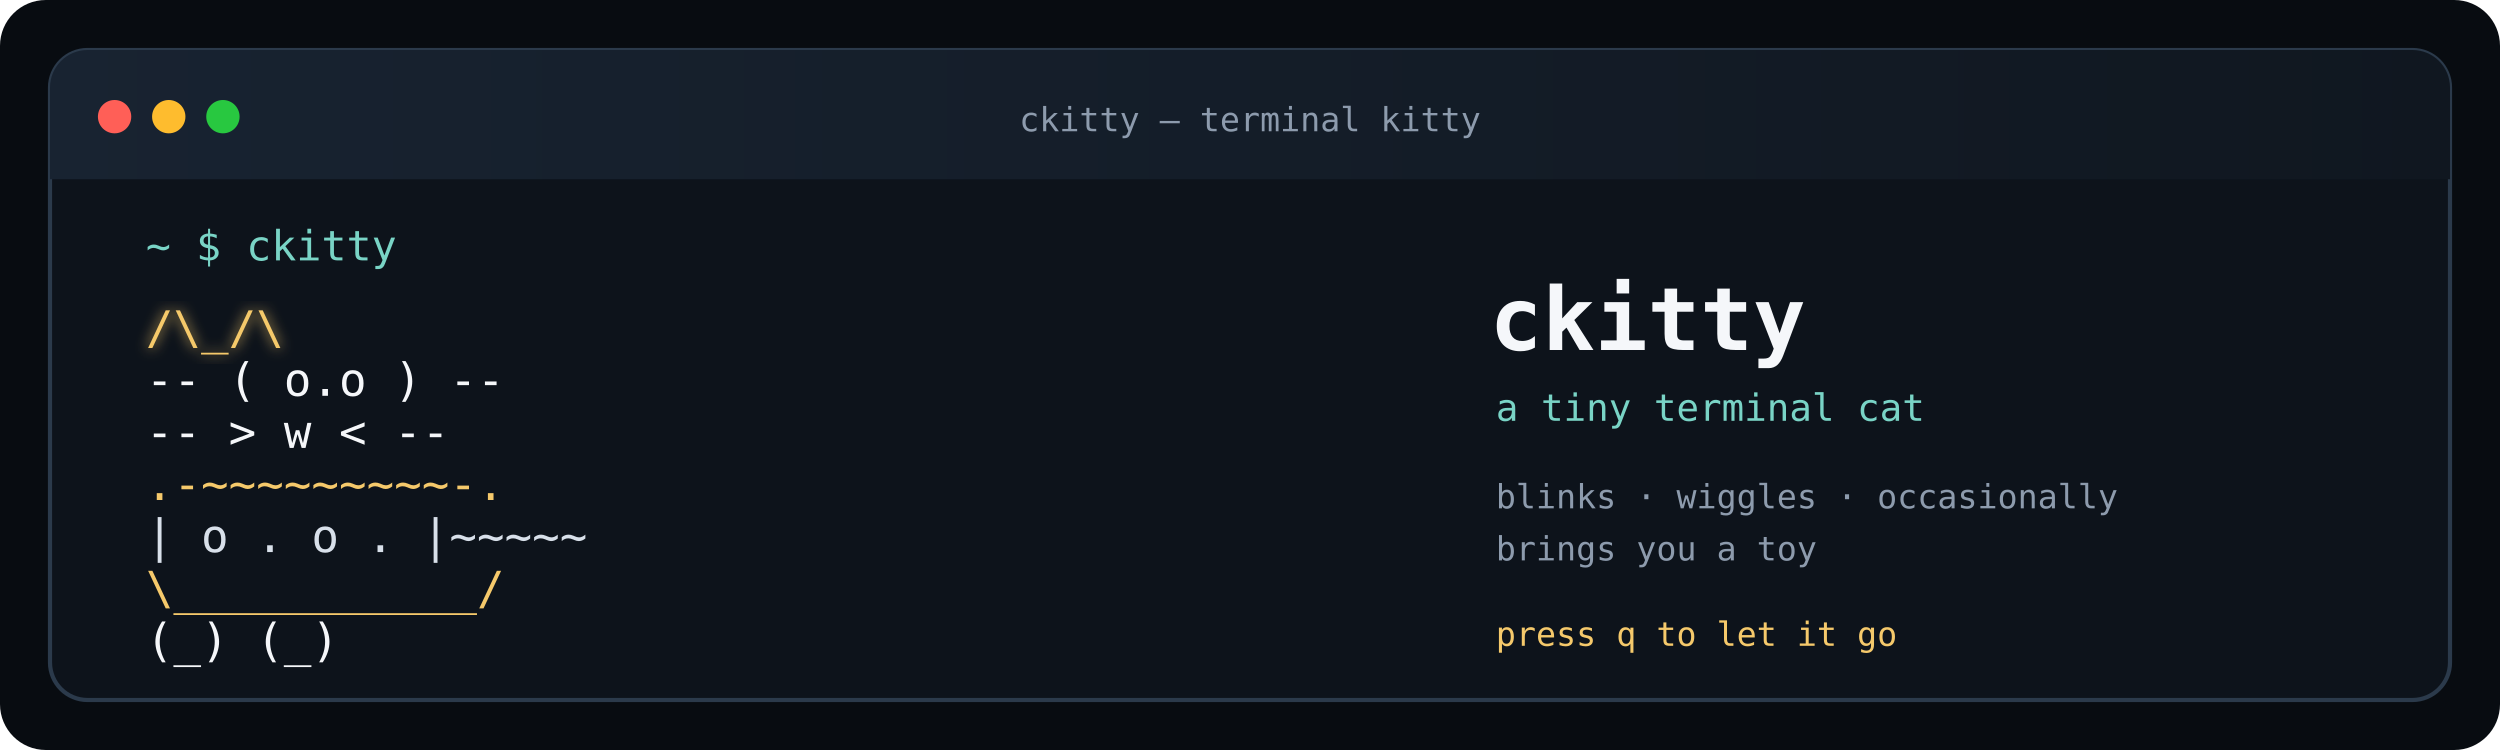
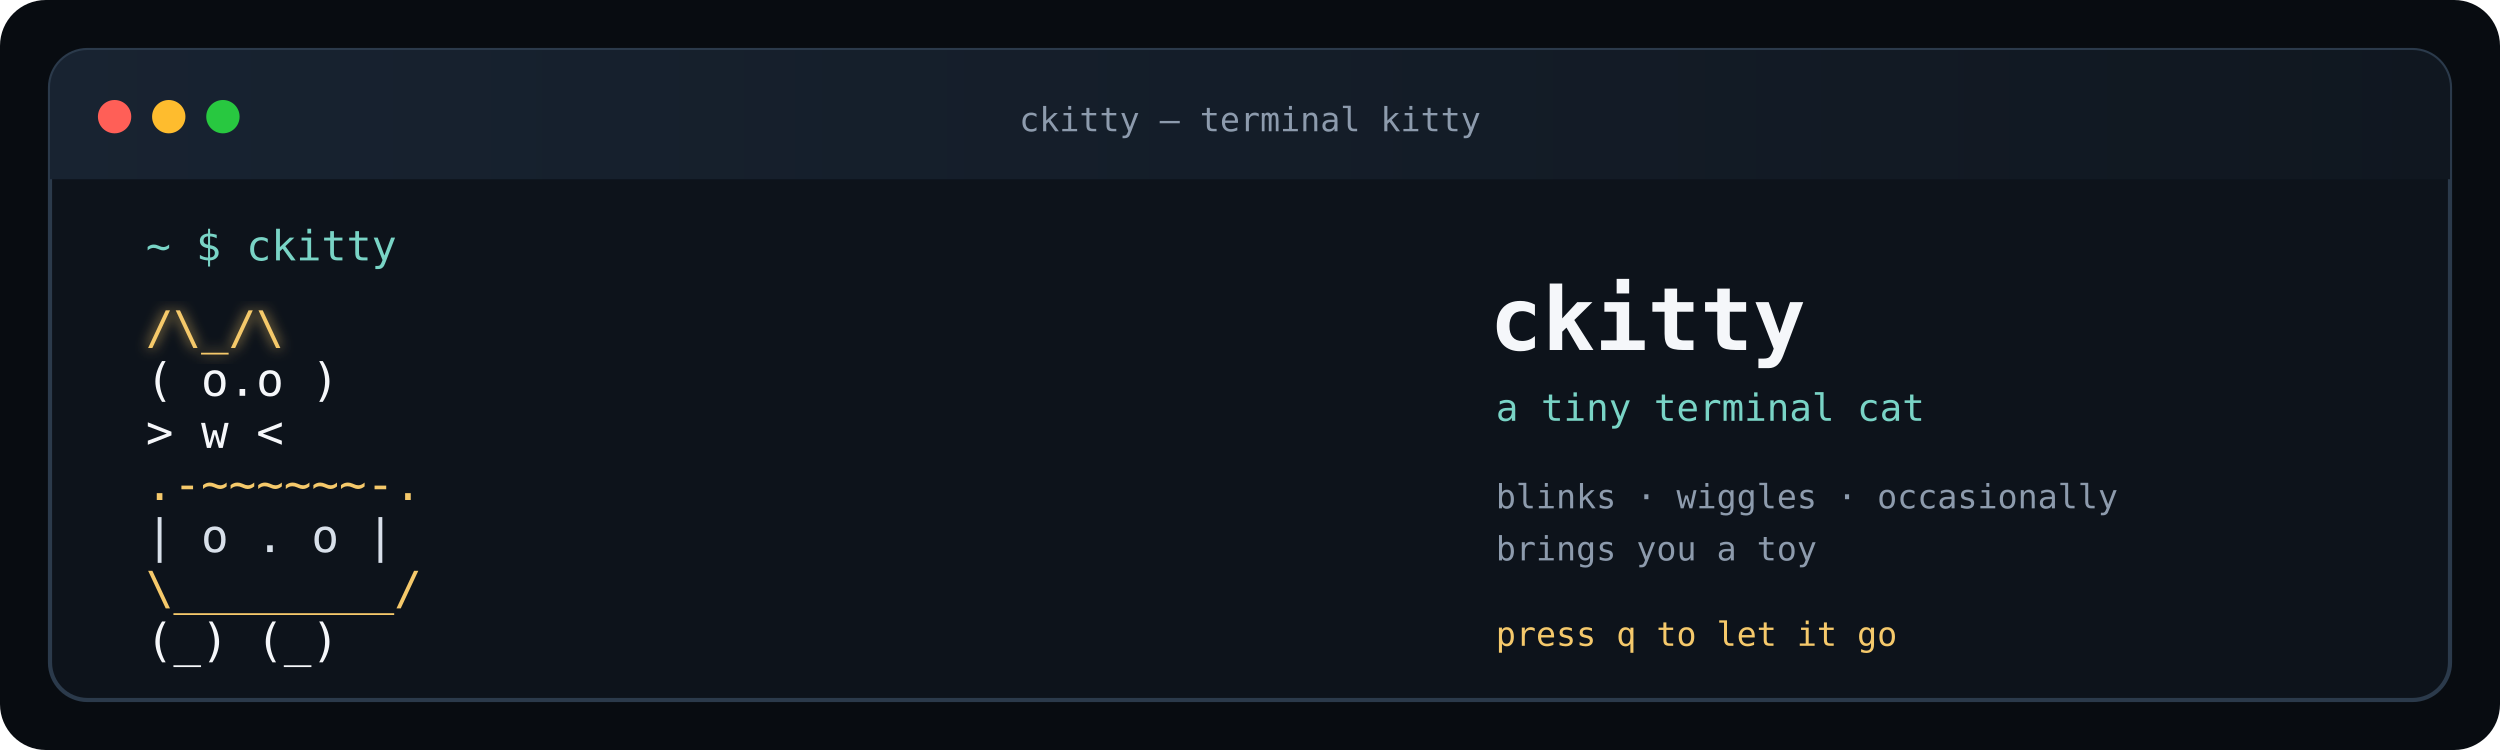
<svg xmlns="http://www.w3.org/2000/svg" width="1200" height="360" viewBox="0 0 1200 360" role="img" aria-labelledby="title desc">
  <defs>
    <linearGradient id="chrome" x1="0" y1="0" x2="1" y2="0">
      <stop offset="0" stop-color="#182331" />
      <stop offset="1" stop-color="#101720" />
    </linearGradient>
    <filter id="glow" x="-20%" y="-20%" width="140%" height="140%">
      <feGaussianBlur stdDeviation="3" result="blur" />
      <feMerge>
        <feMergeNode in="blur" />
        <feMergeNode in="SourceGraphic" />
      </feMerge>
    </filter>
  </defs>
  <rect width="1200" height="360" rx="22" fill="#080c11" />
  <rect x="24" y="24" width="1152" height="312" rx="18" fill="#0d131b" stroke="#2b3a4b" stroke-width="2" />
  <path d="M24 42a18 18 0 0 1 18-18h1116a18 18 0 0 1 18 18v44H24z" fill="url(#chrome)" />
  <circle cx="55" cy="56" r="8" fill="#ff5f57" />
  <circle cx="81" cy="56" r="8" fill="#febc2e" />
  <circle cx="107" cy="56" r="8" fill="#28c840" />
  <text x="600" y="63" text-anchor="middle" fill="#8d9bad" font-family="monospace" font-size="16">ckitty — terminal kitty</text>
  <text x="70" y="125" fill="#79d4c6" font-family="monospace" font-size="20">~ $ ckitty</text>
-   <text x="70" y="165" fill="#f5c96b" font-family="monospace" font-size="22" filter="url(#glow)">        /\_/\</text>
-   <text x="70" y="190" fill="#f5f7fa" font-family="monospace" font-size="22">   -- ( o.o ) --</text>
-   <text x="70" y="215" fill="#f5f7fa" font-family="monospace" font-size="22">    -- &gt; w &lt; --</text>
-   <text x="70" y="240" fill="#f5c96b" font-family="monospace" font-size="22">    .-~~~~~~~~~-.</text>
-   <text x="70" y="265" fill="#d8e0ea" font-family="monospace" font-size="22">    |  o . o .  |~~~~~</text>
-   <text x="70" y="290" fill="#f5c96b" font-family="monospace" font-size="22">    \___________/</text>
-   <text x="70" y="315" fill="#f5f7fa" font-family="monospace" font-size="22">      (_)   (_)</text>
+   <text x="70" y="165" fill="#f5c96b" font-family="monospace" font-size="22" filter="url(#glow)">   /\_/\   </text>
+   <text x="70" y="190" fill="#f5f7fa" font-family="monospace" font-size="22">  ( o.o )  </text>
+   <text x="70" y="215" fill="#f5f7fa" font-family="monospace" font-size="22">   &gt; w &lt;   </text>
+   <text x="70" y="240" fill="#f5c96b" font-family="monospace" font-size="22"> .-~~~~~~-. </text>
+   <text x="70" y="265" fill="#d8e0ea" font-family="monospace" font-size="22"> | o . o  | </text>
+   <text x="70" y="290" fill="#f5c96b" font-family="monospace" font-size="22"> \________/ </text>
+   <text x="70" y="315" fill="#f5f7fa" font-family="monospace" font-size="22">   (_) (_)  </text>
  <text x="715" y="168" fill="#f5f7fa" font-family="monospace" font-size="42" font-weight="700">ckitty</text>
  <text x="718" y="202" fill="#79d4c6" font-family="monospace" font-size="18">a tiny terminal cat</text>
  <text x="718" y="244" fill="#8d9bad" font-family="monospace" font-size="16">blinks · wiggles · occasionally</text>
  <text x="718" y="269" fill="#8d9bad" font-family="monospace" font-size="16">brings you a toy</text>
  <text x="718" y="310" fill="#f5c96b" font-family="monospace" font-size="16">press q to let it go</text>
</svg>
